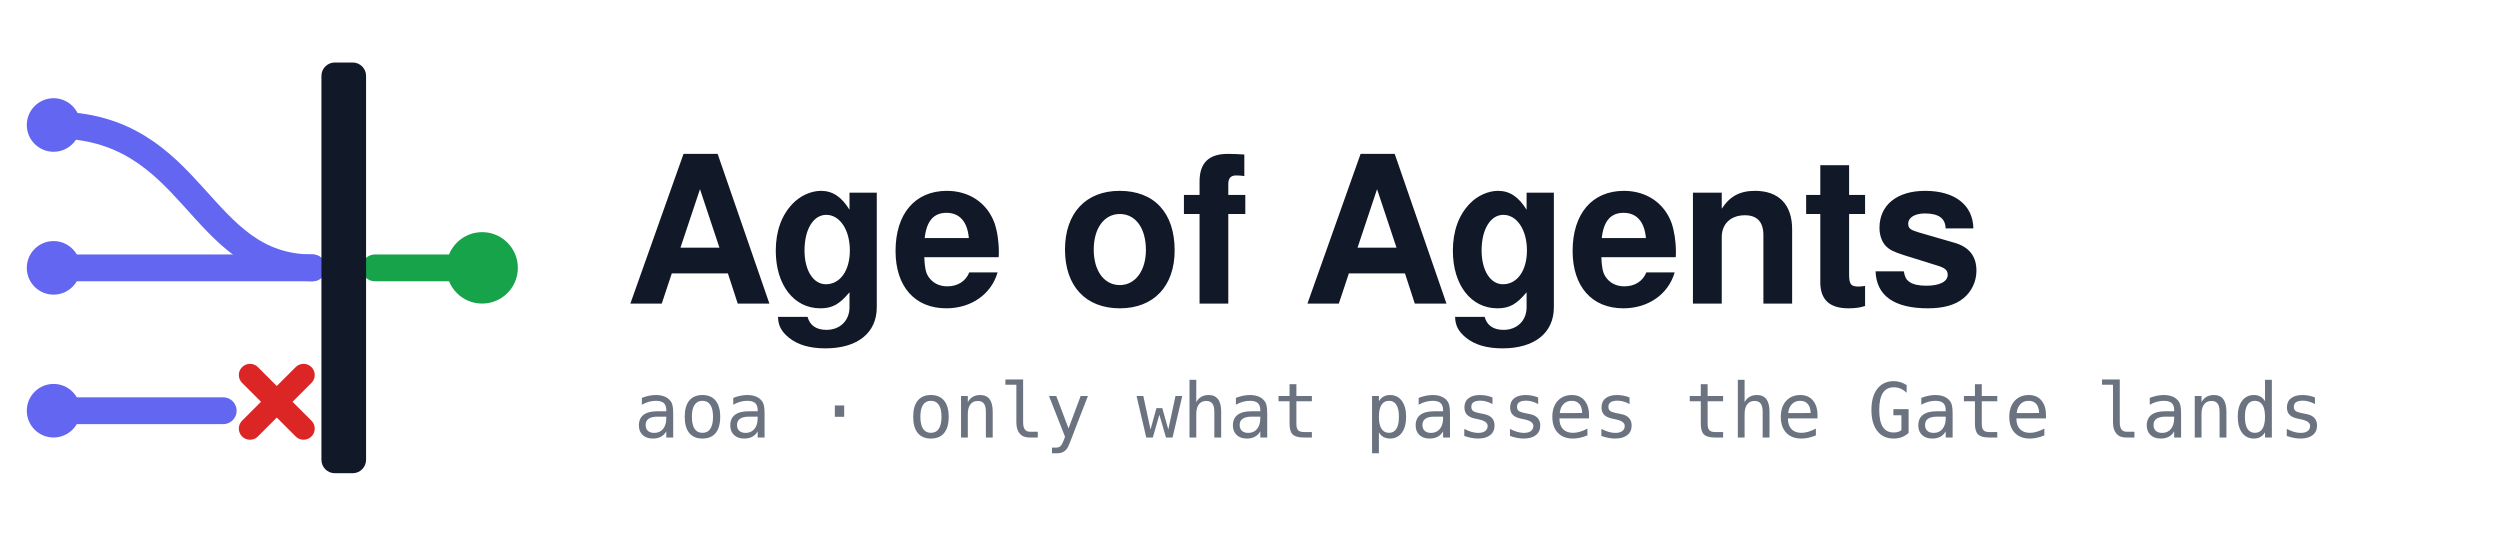
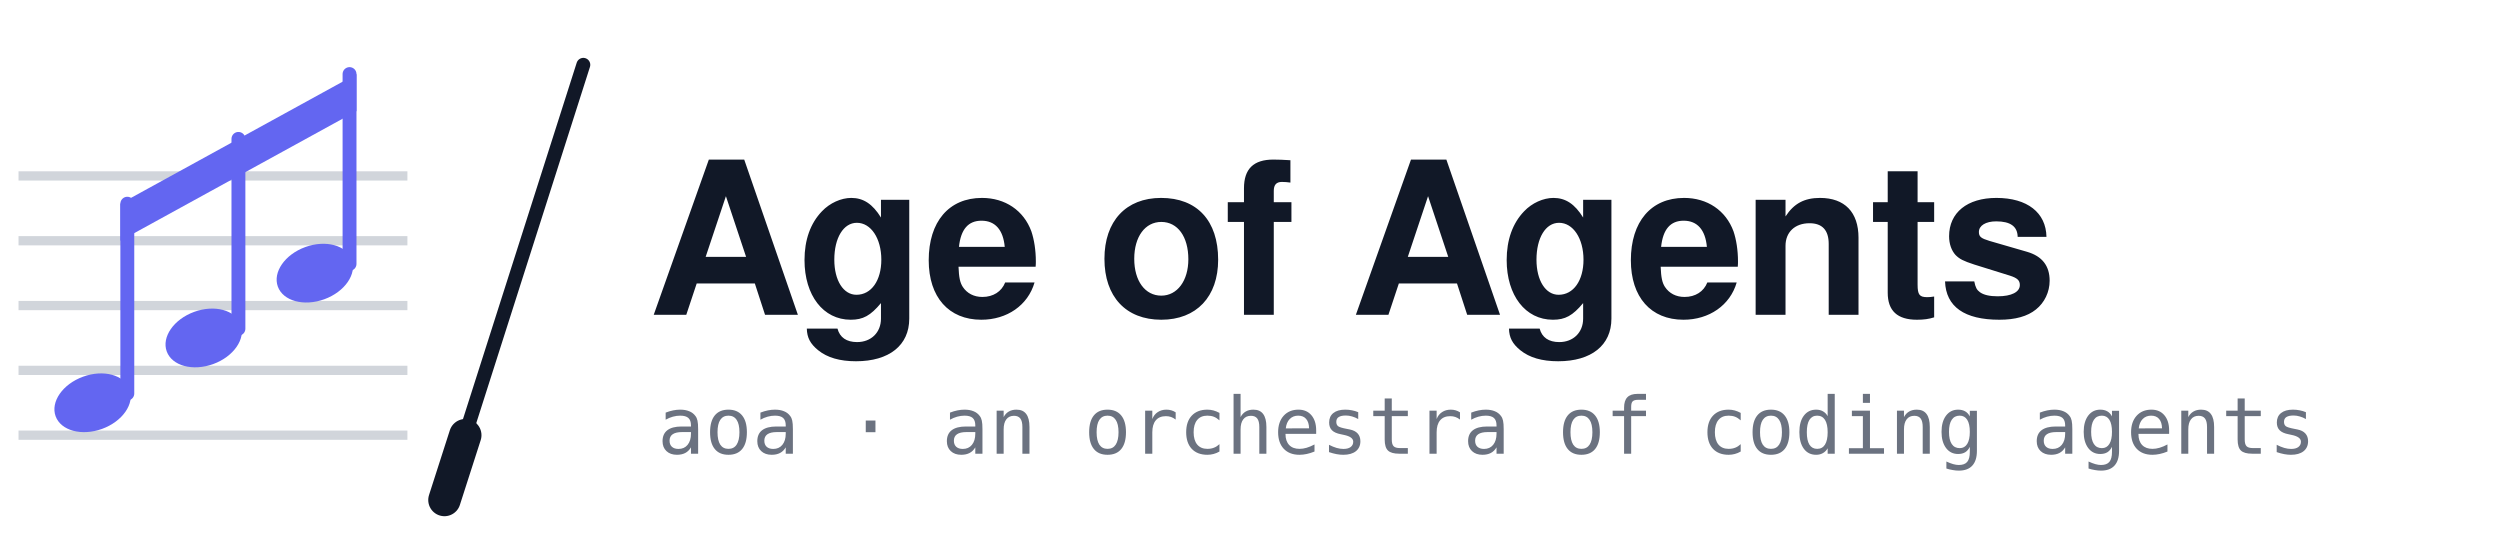
- <svg xmlns="http://www.w3.org/2000/svg" width="560" height="120" viewBox="0 0 560 120" role="img" aria-labelledby="t">
-   <g fill="none" stroke-linecap="round" stroke-width="6">
-     <path d="M12 28 C 44 28, 44 60, 70 60" stroke="#6366f1" />
-     <path d="M12 60 H70" stroke="#6366f1" />
-     <path d="M12 92 H50" stroke="#6366f1" />
-     <path d="M56 84 L68 96 M68 84 L56 96" stroke="#dc2626" stroke-width="5" />
-     <path d="M84 60 H104" stroke="#16a34a" />
+ <svg xmlns="http://www.w3.org/2000/svg" width="540" height="120" viewBox="0 0 540 120" role="img" aria-labelledby="t">
+   <g stroke="#d1d5db" stroke-width="2">
+     <path d="M4 38 H88 M4 52 H88 M4 66 H88 M4 80 H88 M4 94 H88" />
  </g>
  <g fill="#6366f1">
-     <circle cx="12" cy="28" r="6" />
-     <circle cx="12" cy="60" r="6" />
-     <circle cx="12" cy="92" r="6" />
+     <ellipse cx="20" cy="87" rx="8.5" ry="6" transform="rotate(-20 20 87)" />
+     <ellipse cx="44" cy="73" rx="8.5" ry="6" transform="rotate(-20 44 73)" />
+     <ellipse cx="68" cy="59" rx="8.5" ry="6" transform="rotate(-20 68 59)" />
  </g>
-   <rect x="72" y="14" width="10" height="92" rx="3" fill="#111827" />
-   <circle cx="108" cy="60" r="8" fill="#16a34a" />
+   <g stroke="#6366f1" stroke-width="3" stroke-linecap="round">
+     <path d="M27.5 85 V44 M51.5 71 V30 M75.5 57 V16" />
+   </g>
+   <path d="M26 44 L77 16 L77 24 L26 52 Z" fill="#6366f1" />
+   <g stroke="#111827" stroke-linecap="round">
+     <path d="M96 108 L126 14" stroke-width="3" />
+     <path d="M96 108 L100.5 94" stroke-width="7" />
+   </g>
  <text x="140" y="68" fill="#111827" font-family="-apple-system, BlinkMacSystemFont, 'Segoe UI', Helvetica, Arial, sans-serif" font-size="46" font-weight="700" letter-spacing="-0.5">Age of Agents</text>
-   <text x="142" y="98" fill="#6b7280" font-family="ui-monospace, SFMono-Regular, Menlo, Consolas, monospace" font-size="17">aoa · only what passes the Gate lands</text>
+   <text x="142" y="98" fill="#6b7280" font-family="ui-monospace, SFMono-Regular, Menlo, Consolas, monospace" font-size="17">aoa · an orchestra of coding agents</text>
</svg>
